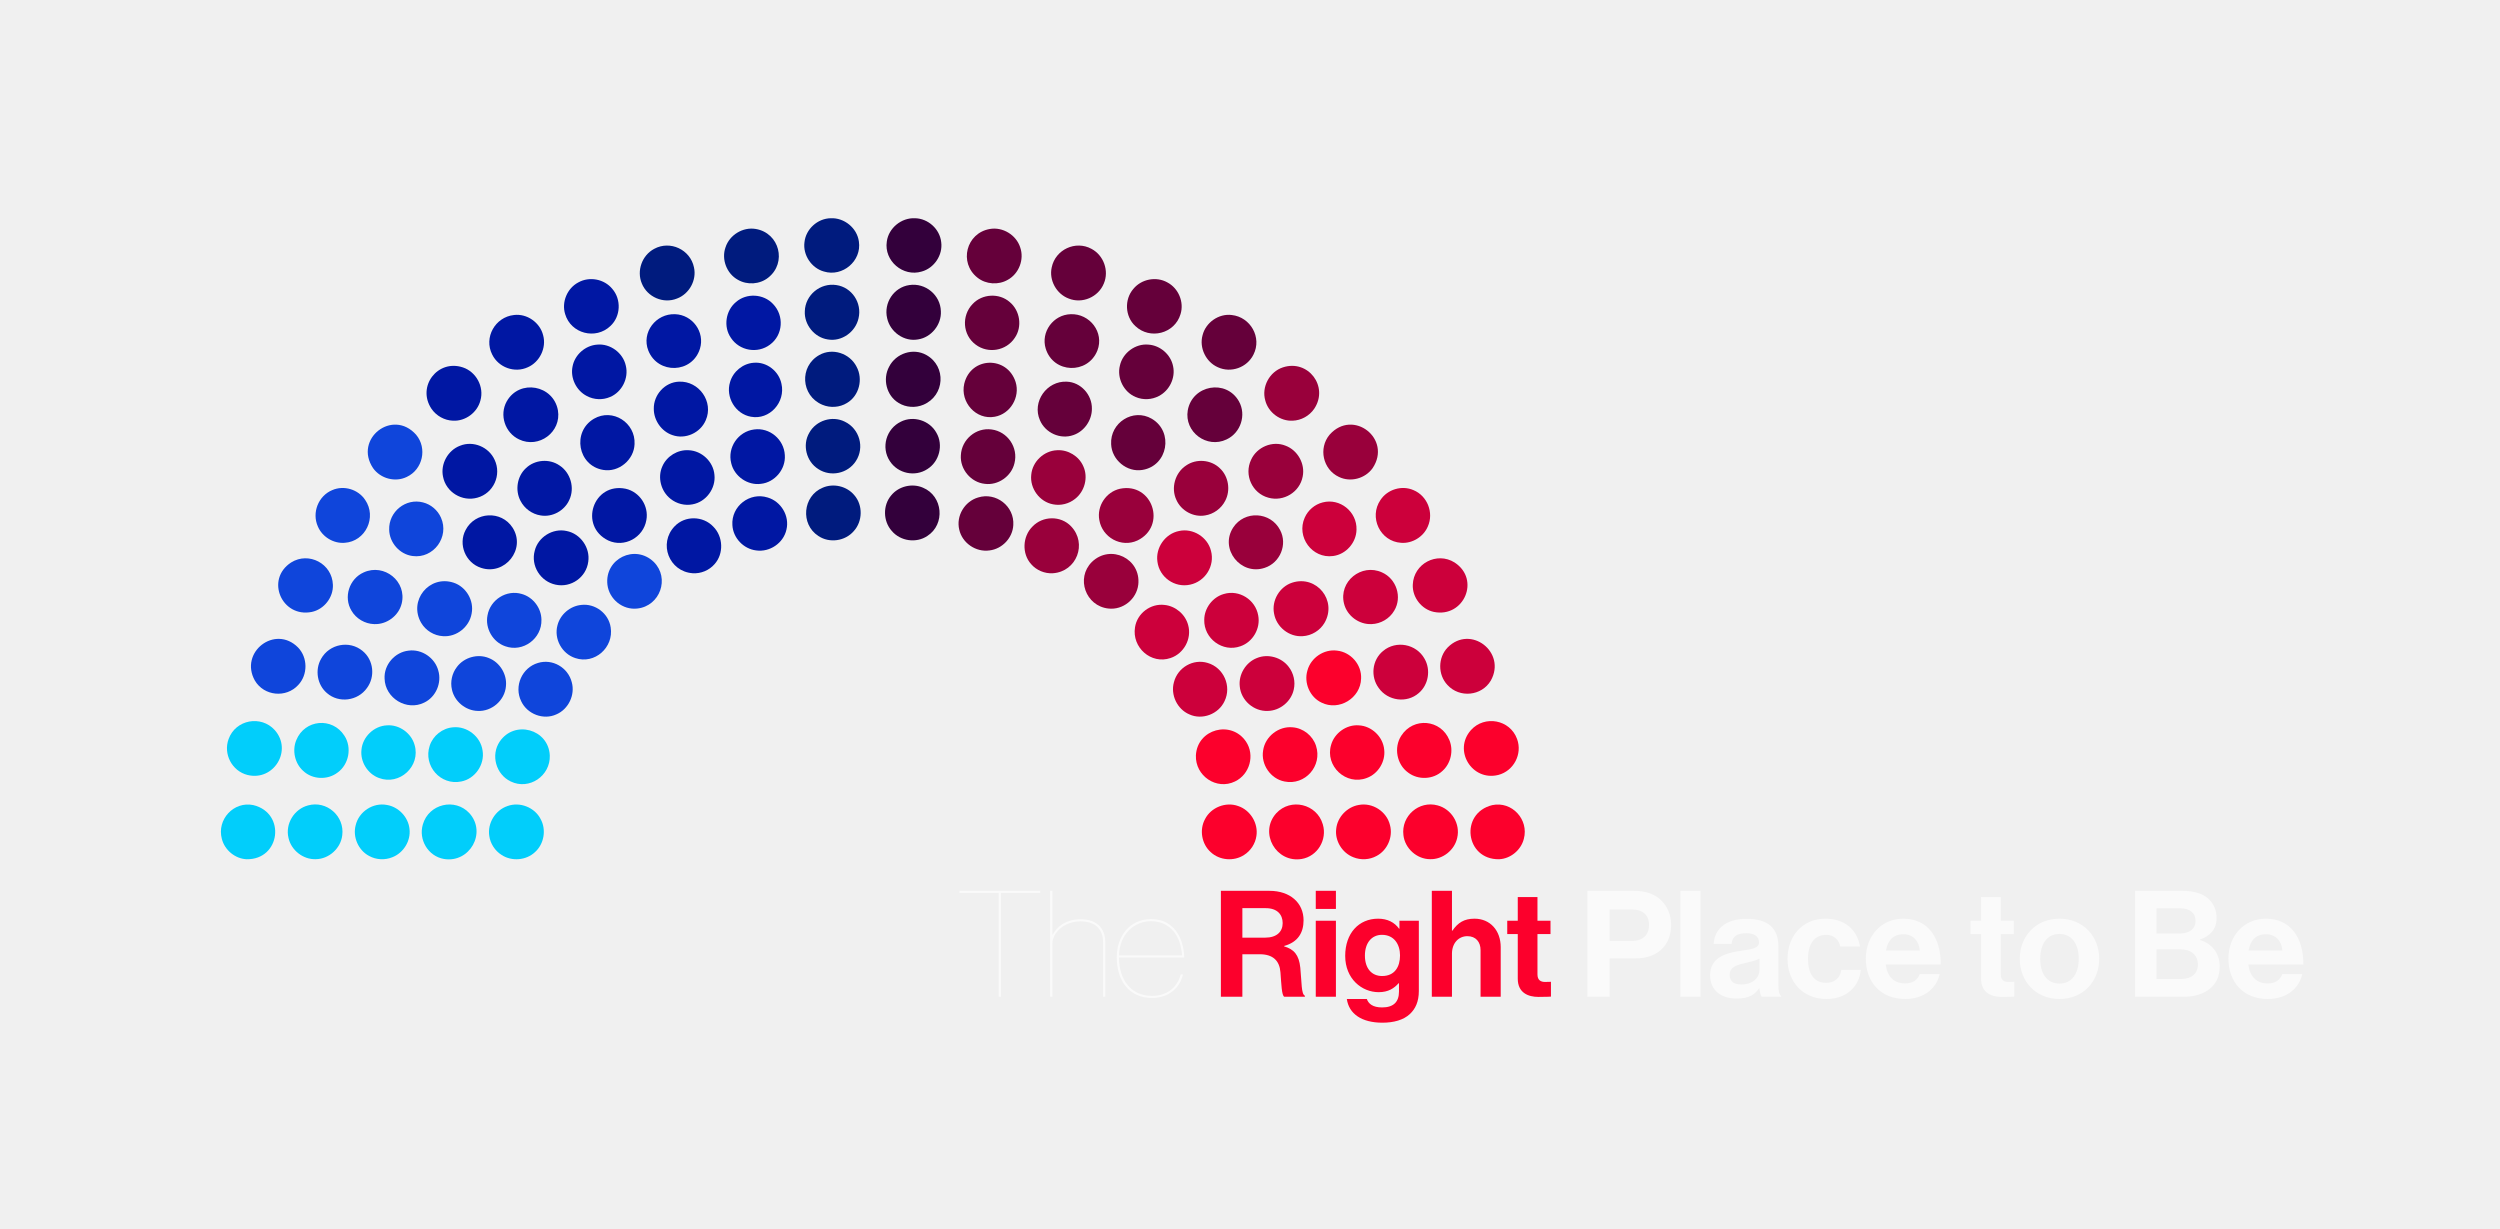
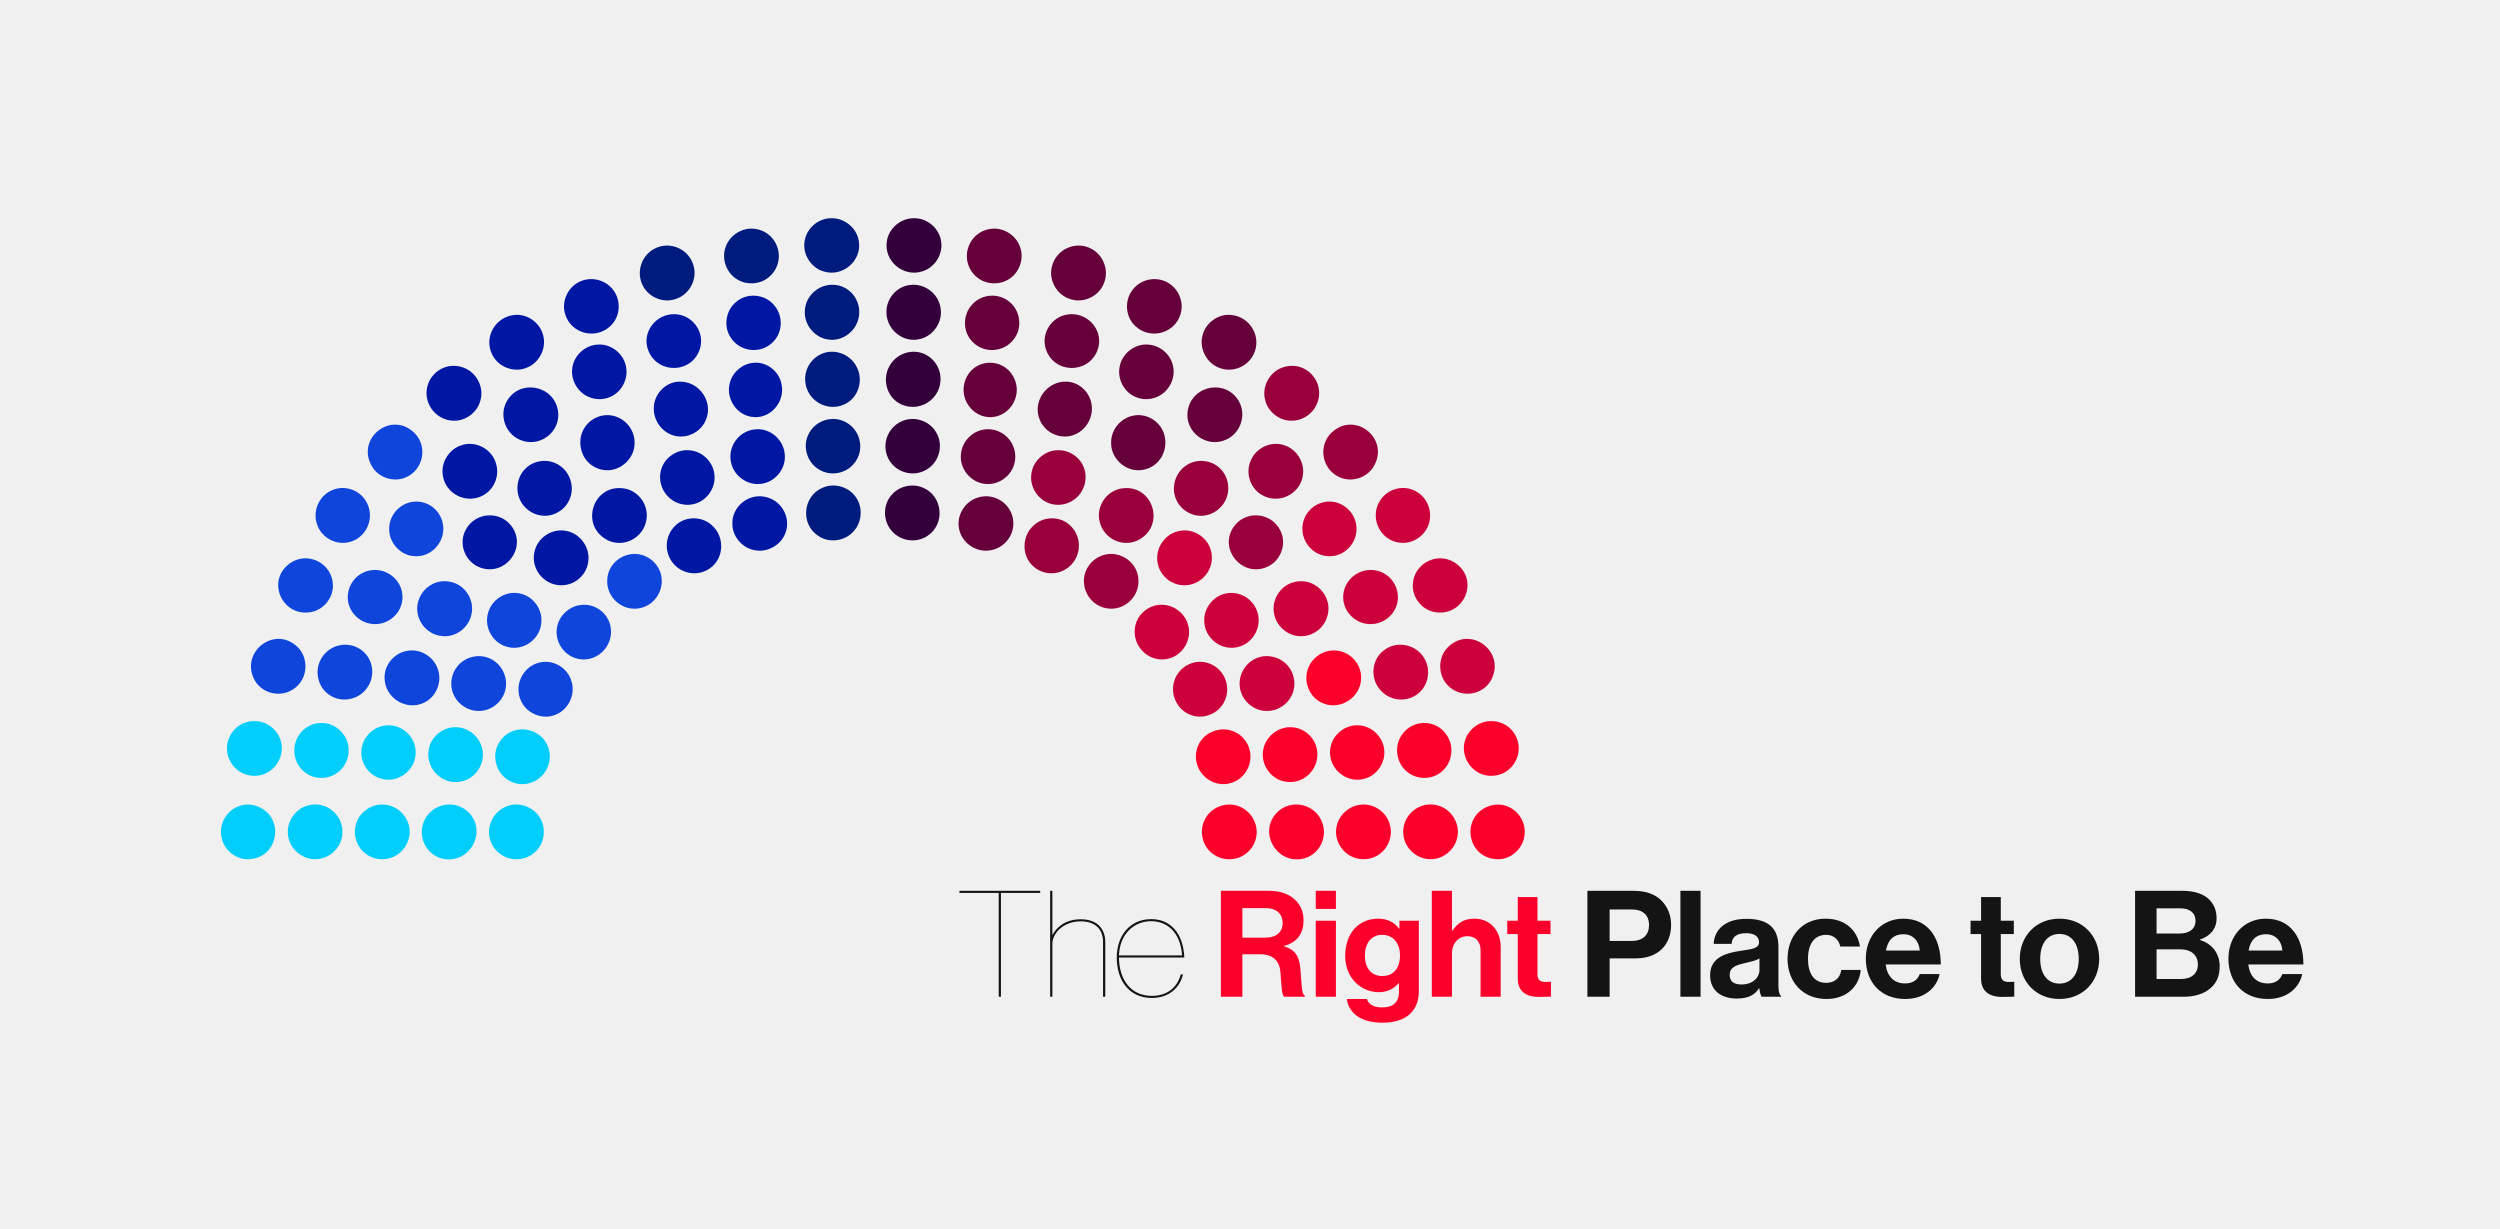
<svg xmlns="http://www.w3.org/2000/svg" width="928" height="456" viewBox="0 0 928 456" fill="none">
  <g id="logo">
    <g id="Layer_1" clip-path="url(#clip0_2701_1037)">
      <g id="Group 29613579">
        <path id="Vector" d="M479.668 216.278C488.721 213.361 496.46 222.938 491.66 231.204C489.989 234.057 486.867 235.967 483.573 236.145C478.52 236.532 473.776 232.731 472.929 227.738C471.97 222.897 474.989 217.786 479.667 216.278L479.668 216.278Z" fill="#CC003B" />
        <path id="Vector_2" d="M476.198 136.372C485.575 133.272 493.345 143.489 487.841 151.731C486.054 154.361 482.998 156.064 479.822 156.162C475.238 156.398 470.822 153.133 469.674 148.679C468.209 143.617 471.222 138.017 476.198 136.372Z" fill="#99003B" />
        <path id="Vector_3" d="M447.313 304.042C449.531 299.681 455.054 297.518 459.636 299.211C464.127 300.712 467.114 305.597 466.382 310.289C465.984 313.178 464.247 315.828 461.784 317.371C458.025 319.824 452.717 319.399 449.434 316.323C446.043 313.318 445.137 308.018 447.314 304.042L447.313 304.042Z" fill="#FC002C" />
        <path id="Vector_4" d="M329.31 118.137C327.95 112.453 331.776 106.63 337.576 105.81C343.513 104.916 349.096 109.49 349.253 115.549C349.511 120.52 345.692 125.244 340.783 125.99C335.608 126.945 330.424 123.241 329.31 118.137Z" fill="#33003B" />
        <path id="Vector_5" d="M412.452 164.867C412.03 156.902 420.606 151.395 427.551 155.448C435.738 160.281 433.522 172.879 424.094 174.43C418.331 175.422 412.662 170.708 412.452 164.867Z" fill="#65003A" />
        <path id="Vector_6" d="M333.568 149.568C329.052 146.882 327.548 140.706 330.045 136.116C332.558 131.15 338.965 129.03 343.846 131.769C351.402 135.99 350.707 146.883 342.768 150.238C339.823 151.498 336.294 151.267 333.568 149.568Z" fill="#33003B" />
        <path id="Vector_7" d="M546.015 271.008C551.118 265.367 560.533 267.115 563.137 274.316C565.203 279.888 561.881 286.21 556.138 287.667C546.415 290.074 539.309 278.567 546.015 271.008Z" fill="#FC002C" />
        <path id="Vector_8" d="M390.398 99.247C391.75 92.641 399.257 89.139 405.162 92.374C409.679 94.763 411.752 100.508 409.75 105.228C407.721 110.273 401.741 112.862 396.699 110.817C392.161 109.135 389.315 103.992 390.398 99.248L390.398 99.247Z" fill="#65003A" />
        <path id="Vector_9" d="M460.194 254.726C459.723 250.326 462.449 245.846 466.573 244.26C470.67 242.57 475.71 243.999 478.369 247.541C480.207 249.898 480.924 253.085 480.234 256C479.276 260.41 475.134 263.802 470.637 263.896C465.416 264.152 460.615 259.956 460.194 254.726Z" fill="#CC003B" />
        <path id="Vector_10" d="M415.72 181.43C427.811 178.917 433.259 195.245 422.23 200.624C416.212 203.418 409.158 199.525 408.062 193.019C407.106 187.821 410.585 182.585 415.72 181.43Z" fill="#99003B" />
        <path id="Vector_11" d="M512.448 185.567C515.047 181.64 520.37 180.042 524.679 181.933C529.841 184.077 532.288 190.305 530.017 195.414C528.395 199.265 524.238 201.821 520.081 201.492C512.286 200.996 508.043 191.987 512.448 185.567Z" fill="#CC003B" />
        <path id="Vector_12" d="M504.365 298.801C509.48 297.796 514.777 301.237 515.974 306.32C517.136 310.686 514.997 315.603 511.015 317.714C508.386 319.175 505.112 319.343 502.336 318.196C498.225 316.591 495.459 312.13 495.995 307.726C496.424 303.321 500.025 299.533 504.365 298.801Z" fill="#FC002C" />
        <path id="Vector_13" d="M367.476 84.99C372.242 84.171 377.244 87.226 378.704 91.849C380.269 96.304 378.228 101.589 374.103 103.856C370.634 105.88 366.007 105.578 362.854 103.077C355.798 97.54 358.667 86.452 367.476 84.99Z" fill="#65003A" />
        <path id="Vector_14" d="M464.394 170.688C466.536 165.912 472.374 163.465 477.232 165.457C481.711 167.137 484.537 172.197 483.555 176.901C482.473 182.699 476.449 186.34 470.818 184.741C464.808 183.112 461.731 176.321 464.394 170.688Z" fill="#99003B" />
        <path id="Vector_15" d="M429.633 208.472C428.882 203.293 432.549 198.091 437.68 197.105C442.798 195.96 448.264 199.348 449.516 204.458C451.03 210.049 447.381 215.852 441.753 217.027C436.043 218.287 430.363 214.297 429.632 208.472L429.633 208.472Z" fill="#CC003B" />
        <path id="Vector_16" d="M447.017 230.043C447.051 225.714 450.119 221.67 454.274 220.494C459.957 218.762 466.027 222.593 467.045 228.445C467.982 233.241 465.084 238.308 460.468 239.886C453.872 242.277 446.815 237.048 447.017 230.044L447.017 230.043Z" fill="#CC003B" />
        <path id="Vector_17" d="M473.735 301.887C479.099 296.062 488.838 298.399 491.03 306.008C492.731 311.681 489.083 317.831 483.225 318.845C473.722 320.462 467.22 309.166 473.734 301.887L473.735 301.887Z" fill="#FC002C" />
        <path id="Vector_18" d="M457.218 116.933C464.202 117.689 468.509 125.284 465.288 131.625C462.914 136.433 456.947 138.577 452.081 136.325C447.666 134.408 445.095 129.14 446.38 124.478C447.528 119.736 452.378 116.318 457.218 116.933Z" fill="#65003A" />
        <path id="Vector_19" d="M524.428 217.046C524.699 209.239 533.363 204.643 539.964 208.808C549.615 215.12 543.384 229.38 532.292 227.152C527.704 226.208 524.214 221.738 524.428 217.045L524.428 217.046Z" fill="#CC003B" />
        <path id="Vector_20" d="M440.263 172.806C444.038 170.162 449.5 170.597 452.802 173.81C456.047 176.806 456.865 181.985 454.802 185.887C453.351 188.764 450.475 190.859 447.296 191.335C442.981 192.068 438.454 189.586 436.681 185.582C434.567 181.159 436.179 175.486 440.263 172.806Z" fill="#99003B" />
        <path id="Vector_21" d="M520.152 273.104C524.636 266.092 534.886 267.012 538.02 274.745C539.614 278.612 538.565 283.378 535.445 286.168C532.025 289.397 526.414 289.627 522.692 286.775C518.46 283.739 517.3 277.465 520.152 273.103L520.152 273.104Z" fill="#FC002C" />
        <path id="Vector_22" d="M405.299 208.606C412.245 201.856 423.626 207.364 422.525 217.038C421.869 222.433 416.847 226.505 411.44 225.888C403.011 224.982 399.263 214.642 405.299 208.606Z" fill="#99003B" />
        <path id="Vector_23" d="M479.813 269.976C483.745 270.265 487.309 273.089 488.506 276.856C490.938 284.283 484.459 291.675 476.797 290.088C471.635 289.1 467.982 283.767 468.87 278.581C469.592 273.403 474.635 269.459 479.813 269.976Z" fill="#FC002C" />
        <path id="Vector_24" d="M520.955 310.035C520.037 302.917 526.753 297.049 533.657 298.97C538.797 300.334 542.153 305.775 540.92 310.99C539.941 315.587 535.498 319.091 530.806 318.928C525.918 318.902 521.492 314.907 520.955 310.035Z" fill="#FC002C" />
        <path id="Vector_25" d="M421.317 232.862C422.091 227.684 427.096 223.914 432.271 224.553C436.37 224.958 440.041 228.078 441.058 232.089C442.446 237.133 439.432 242.639 434.492 244.265C427.267 246.731 420.101 240.318 421.316 232.863L421.317 232.862Z" fill="#CC003B" />
        <path id="Vector_26" d="M511.805 255.419C508.651 251.204 509.292 244.981 513.398 241.643C518.241 237.578 525.753 239.032 528.808 244.557C531.167 248.656 530.265 254.189 526.658 257.254C522.234 261.14 515.204 260.199 511.805 255.419Z" fill="#CC003B" />
        <path id="Vector_27" d="M330.859 183.837C333.626 180.465 338.62 179.286 342.606 181.031C350.029 184.097 350.98 194.619 344.211 198.959C340.115 201.724 334.245 200.878 331.049 197.11C327.765 193.484 327.647 187.539 330.86 183.837L330.859 183.837Z" fill="#33003B" />
        <path id="Vector_28" d="M440.897 152.314C442.589 142.895 455.153 140.604 459.896 148.983C462.728 154.047 460.548 160.66 455.313 163.111C447.995 166.625 439.533 160.38 440.897 152.314Z" fill="#65003A" />
        <path id="Vector_29" d="M421.411 121.01C417.579 117.455 417.3 111.157 420.72 107.218C423.723 103.561 429.206 102.519 433.33 104.834C437.457 107.012 439.601 112.116 438.221 116.583C436.078 123.872 426.861 126.223 421.412 121.011L421.411 121.01Z" fill="#65003A" />
        <path id="Vector_30" d="M382.757 209.408C379.261 205.528 379.548 199.146 383.237 195.478C387.047 191.445 393.741 191.329 397.582 195.368C403.687 201.751 399.648 212.18 390.862 212.787C387.829 212.989 384.75 211.715 382.757 209.408Z" fill="#99003B" />
        <path id="Vector_31" d="M363.035 184.674C369.708 182.556 376.605 187.904 376.136 194.925C375.897 199.675 372.016 203.756 367.318 204.318C362.265 205.044 357.184 201.606 356.071 196.602C354.843 191.515 358.058 186.148 363.035 184.674Z" fill="#65003A" />
        <path id="Vector_32" d="M485.306 248.917C486.56 244.173 491.447 240.861 496.308 241.514C501.417 242.053 505.52 246.731 505.24 251.904C505.045 259.176 497.02 264.042 490.53 260.8C486.21 258.754 483.948 253.495 485.306 248.917Z" fill="#FC002C" />
        <path id="Vector_33" d="M356.673 168.968C356.957 163.136 362.278 158.611 368.068 159.417C374.005 160.175 378.06 166.111 376.572 171.938C375.456 176.783 370.48 180.272 365.562 179.598C360.393 179.068 356.298 174.166 356.673 168.968Z" fill="#65003A" />
        <path id="Vector_34" d="M339.636 81.01C344.517 81.088 348.873 85.032 349.381 89.903C350.02 94.672 346.774 99.515 342.153 100.789C335.234 102.91 328.081 96.842 329.183 89.646C329.853 84.631 334.617 80.769 339.636 81.01L339.636 81.01Z" fill="#33003B" />
        <path id="Vector_35" d="M443.916 280.418C444.391 270.598 457.035 267.191 462.506 275.266C465.905 280.319 463.902 287.46 458.43 290.077C451.561 293.42 443.633 287.99 443.916 280.418Z" fill="#FC002C" />
        <path id="Vector_36" d="M537.374 240.334C545.911 231.744 559.268 242.114 553.403 252.61C550.008 258.4 541.778 259.201 537.281 254.251C533.684 250.433 533.724 244.101 537.374 240.335L537.374 240.334Z" fill="#CC003B" />
        <path id="Vector_37" d="M334.411 156.525C339.061 154.183 345.064 156.062 347.582 160.625C350.263 165.164 348.692 171.339 344.245 174.12C339.652 177.141 333.3 175.788 330.313 171.173C326.953 166.097 328.953 159.141 334.412 156.526L334.411 156.525Z" fill="#33003B" />
        <path id="Vector_38" d="M490.968 186.499C497.401 184.809 503.74 189.948 503.536 196.594C503.471 201.425 499.642 205.776 494.867 206.391C487.066 207.467 481.099 199.299 484.318 192.134C485.529 189.371 488.05 187.227 490.968 186.499Z" fill="#CC003B" />
        <path id="Vector_39" d="M395.974 141.675C401.182 141.849 405.411 146.536 405.311 151.736C405.335 156.005 402.465 160.149 398.41 161.505C393.597 163.218 388.024 160.695 386.027 156.002C382.988 149.13 388.57 141.315 395.974 141.675Z" fill="#65003A" />
        <path id="Vector_40" d="M493.551 161.362C502.261 151.542 516.795 162.937 509.509 173.784C506.752 177.662 501.296 179.125 497.015 177.035C491.07 174.272 489.318 166.391 493.55 161.362L493.551 161.362Z" fill="#99003B" />
        <path id="Vector_41" d="M388.174 129.424C386.269 123.216 390.982 116.832 397.408 116.63C404.507 116.339 409.991 123.378 407.34 130.146C403.756 139.05 391.028 138.658 388.175 129.423L388.174 129.424Z" fill="#65003A" />
        <path id="Vector_42" d="M513.009 212.483C518.365 214.86 520.583 221.679 517.515 226.712C515.8 229.65 512.524 231.572 509.13 231.667C504.475 231.884 500.02 228.607 498.904 224.072C496.843 215.834 505.38 208.993 513.009 212.483Z" fill="#CC003B" />
        <path id="Vector_43" d="M426.308 127.923C430.676 128.207 434.612 131.625 435.449 135.948C436.399 140.287 434.094 144.998 430.158 147.007C427.529 148.408 424.283 148.558 421.55 147.365C417.132 145.546 414.542 140.374 415.701 135.729C416.73 130.98 421.476 127.466 426.308 127.922L426.308 127.923Z" fill="#65003A" />
        <path id="Vector_44" d="M392.359 167.125C396.44 166.858 400.514 169.327 402.133 173.099C404.014 177.207 402.641 182.398 399.094 185.164C396.829 186.998 393.758 187.786 390.9 187.208C385.904 186.301 382.231 181.299 382.799 176.248C383.206 171.369 387.491 167.317 392.358 167.125L392.359 167.125Z" fill="#99003B" />
        <path id="Vector_45" d="M553.949 298.855C561.234 297.317 567.576 304.209 565.651 311.377C564.611 315.538 560.744 318.761 556.461 318.95C543.894 319.159 541.766 301.819 553.948 298.855L553.949 298.855Z" fill="#FC002C" />
        <path id="Vector_46" d="M435.77 253.21C437.169 247.778 442.897 244.442 448.275 246.077C454.224 247.815 457.266 254.676 454.548 260.27C452.324 265.079 446.284 267.398 441.463 265.169C436.971 263.251 434.435 257.925 435.77 253.21Z" fill="#CC003B" />
        <path id="Vector_47" d="M504.366 269.247C509.167 269.457 513.401 273.502 513.82 278.306C514.337 282.75 511.527 287.277 507.33 288.79C499.674 291.707 491.771 284.396 494.101 276.519C495.334 272.108 499.801 268.909 504.366 269.246L504.366 269.247Z" fill="#FC002C" />
        <path id="Vector_48" d="M361.052 112.833C364.59 109.038 370.915 108.689 374.811 112.126C378.652 115.303 379.544 121.291 376.687 125.406C373.52 130.232 366.777 131.4 362.177 127.926C357.295 124.328 356.861 117.151 361.052 112.833Z" fill="#65003A" />
        <path id="Vector_49" d="M457.727 195.869C461.918 189.383 471.642 189.892 475.175 196.755C478.014 202.103 475.171 208.932 469.449 210.782C460.593 213.76 452.62 203.811 457.727 195.87L457.727 195.869Z" fill="#99003B" />
        <path id="Vector_50" d="M357.924 142.46C360.321 132.341 373.868 131.984 377 141.813C378.738 147.402 375.038 153.672 369.259 154.692C362.285 155.989 356.362 149.27 357.924 142.459L357.924 142.46Z" fill="#65003A" />
        <path id="Vector_51" d="M168.333 216.278C159.281 213.361 151.541 222.938 156.342 231.204C158.013 234.057 161.134 235.967 164.428 236.145C169.481 236.532 174.225 232.731 175.072 227.738C176.032 222.897 173.012 217.786 168.334 216.278L168.333 216.278Z" fill="#0F45DB" />
        <path id="Vector_52" d="M171.802 136.372C162.425 133.272 154.656 143.489 160.16 151.731C161.946 154.361 165.003 156.064 168.178 156.162C172.763 156.398 177.179 153.133 178.326 148.679C179.791 143.617 176.778 138.017 171.802 136.372Z" fill="#0017A3" />
        <path id="Vector_53" d="M200.687 304.042C198.47 299.681 192.946 297.518 188.365 299.211C183.874 300.712 180.886 305.597 181.619 310.289C182.017 313.178 183.753 315.828 186.217 317.371C189.976 319.824 195.284 319.399 198.567 316.323C201.957 313.318 202.863 308.018 200.687 304.042L200.687 304.042Z" fill="#01CEFB" />
        <path id="Vector_54" d="M318.69 118.137C320.049 112.453 316.224 106.63 310.424 105.81C304.487 104.916 298.904 109.49 298.746 115.549C298.489 120.52 302.308 125.244 307.216 125.99C312.392 126.945 317.575 123.241 318.69 118.137Z" fill="#001B7E" />
        <path id="Vector_55" d="M235.547 164.867C235.97 156.902 227.393 151.395 220.449 155.448C212.262 160.281 214.477 172.879 223.906 174.43C229.668 175.422 235.337 170.708 235.547 164.867Z" fill="#0017A3" />
        <path id="Vector_56" d="M314.431 149.568C318.947 146.882 320.45 140.706 317.954 136.116C315.44 131.15 309.033 129.03 304.153 131.769C296.596 135.99 297.292 146.883 305.23 150.238C308.175 151.498 311.705 151.267 314.431 149.568Z" fill="#001B7E" />
        <path id="Vector_57" d="M101.986 271.008C96.882 265.367 87.467 267.115 84.863 274.316C82.797 279.888 86.119 286.21 91.862 287.667C101.585 290.074 108.691 278.567 101.986 271.008Z" fill="#01CEFB" />
        <path id="Vector_58" d="M257.602 99.247C256.25 92.641 248.743 89.139 242.838 92.374C238.32 94.763 236.248 100.508 238.25 105.228C240.278 110.273 246.258 112.862 251.3 110.817C255.839 109.135 258.685 103.992 257.602 99.248L257.602 99.247Z" fill="#001B7E" />
        <path id="Vector_59" d="M187.805 254.726C188.276 250.326 185.549 245.846 181.426 244.26C177.328 242.57 172.288 243.999 169.63 247.541C167.791 249.898 167.075 253.085 167.764 256C168.723 260.41 172.864 263.802 177.361 263.896C182.583 264.152 187.383 259.956 187.805 254.726Z" fill="#0F45DB" />
        <path id="Vector_60" d="M232.28 181.43C220.189 178.917 214.741 195.245 225.77 200.624C231.788 203.418 238.842 199.525 239.937 193.019C240.893 187.821 237.415 182.585 232.28 181.43Z" fill="#0017A3" />
        <path id="Vector_61" d="M135.552 185.567C132.953 181.64 127.63 180.042 123.321 181.933C118.159 184.077 115.712 190.305 117.983 195.414C119.605 199.265 123.762 201.821 127.919 201.492C135.714 200.996 139.957 191.987 135.552 185.567Z" fill="#0F45DB" />
        <path id="Vector_62" d="M143.636 298.801C138.521 297.796 133.224 301.237 132.028 306.32C130.865 310.686 133.004 315.603 136.987 317.714C139.615 319.175 142.889 319.343 145.666 318.196C149.776 316.591 152.542 312.13 152.006 307.726C151.577 303.321 147.976 299.533 143.636 298.801Z" fill="#01CEFB" />
        <path id="Vector_63" d="M280.526 84.99C275.76 84.171 270.758 87.226 269.297 91.849C267.732 96.304 269.773 101.589 273.899 103.856C277.367 105.88 281.994 105.578 285.147 103.077C292.204 97.54 289.335 86.452 280.526 84.99Z" fill="#001B7E" />
        <path id="Vector_64" d="M183.605 170.688C181.463 165.912 175.626 163.465 170.767 165.457C166.288 167.137 163.462 172.197 164.444 176.901C165.527 182.699 171.55 186.34 177.181 184.741C183.191 183.112 186.268 176.321 183.605 170.688Z" fill="#0017A3" />
        <path id="Vector_65" d="M218.367 208.472C219.118 203.293 215.451 198.091 210.32 197.105C205.202 195.96 199.736 199.348 198.484 204.458C196.97 210.049 200.619 215.852 206.247 217.027C211.956 218.287 217.637 214.297 218.368 208.472L218.367 208.472Z" fill="#0017A3" />
        <path id="Vector_66" d="M200.984 230.043C200.95 225.714 197.881 221.67 193.727 220.494C188.044 218.762 181.974 222.593 180.956 228.445C180.019 233.241 182.917 238.308 187.533 239.886C194.129 242.277 201.186 237.048 200.984 230.044L200.984 230.043Z" fill="#0F45DB" />
        <path id="Vector_67" d="M174.265 301.887C168.901 296.062 159.162 298.399 156.97 306.008C155.27 311.681 158.917 317.831 164.775 318.845C174.279 320.462 180.78 309.166 174.266 301.887L174.265 301.887Z" fill="#01CEFB" />
        <path id="Vector_68" d="M190.782 116.933C183.798 117.689 179.491 125.284 182.712 131.625C185.086 136.433 191.053 138.577 195.919 136.325C200.334 134.408 202.905 129.14 201.62 124.478C200.472 119.736 195.622 116.318 190.782 116.933Z" fill="#0017A3" />
        <path id="Vector_69" d="M123.571 217.046C123.3 209.239 114.636 204.643 108.035 208.808C98.384 215.12 104.614 229.38 115.707 227.152C120.295 226.208 123.785 221.738 123.571 217.045L123.571 217.046Z" fill="#0F45DB" />
        <path id="Vector_70" d="M207.735 172.805C203.96 170.161 198.499 170.596 195.196 173.809C191.951 176.805 191.134 181.984 193.197 185.886C194.648 188.763 197.524 190.858 200.703 191.334C205.017 192.067 209.544 189.585 211.318 185.581C213.432 181.158 211.819 175.485 207.735 172.805Z" fill="#0017A3" />
        <path id="Vector_71" d="M127.848 273.104C123.365 266.092 113.114 267.012 109.98 274.745C108.386 278.612 109.435 283.378 112.555 286.168C115.975 289.397 121.587 289.627 125.309 286.775C129.541 283.739 130.7 277.465 127.848 273.103L127.848 273.104Z" fill="#01CEFB" />
        <path id="Vector_72" d="M242.7 208.607C235.754 201.857 224.373 207.365 225.474 217.039C226.13 222.434 231.152 226.506 236.559 225.889C244.988 224.983 248.736 214.643 242.7 208.607Z" fill="#0F45DB" />
        <path id="Vector_73" d="M168.186 269.976C164.253 270.265 160.69 273.089 159.492 276.856C157.061 284.283 163.54 291.675 171.202 290.088C176.363 289.1 180.017 283.767 179.128 278.581C178.406 273.403 173.363 269.459 168.186 269.976Z" fill="#01CEFB" />
        <path id="Vector_74" d="M127.044 310.036C127.963 302.917 121.246 297.049 114.342 298.97C109.202 300.334 105.847 305.775 107.079 310.99C108.06 315.588 112.501 319.091 117.193 318.929C122.082 318.903 126.508 314.908 127.044 310.037L127.044 310.036Z" fill="#01CEFB" />
        <path id="Vector_75" d="M226.682 232.862C225.908 227.684 220.903 223.914 215.728 224.553C211.63 224.958 207.958 228.078 206.941 232.089C205.553 237.133 208.567 242.639 213.507 244.265C220.732 246.731 227.898 240.318 226.683 232.863L226.682 232.862Z" fill="#0F45DB" />
        <path id="Vector_76" d="M136.193 255.419C139.347 251.204 138.706 244.981 134.6 241.643C129.757 237.578 122.245 239.032 119.19 244.557C116.831 248.656 117.734 254.189 121.34 257.254C125.764 261.14 132.794 260.199 136.193 255.419Z" fill="#0F45DB" />
        <path id="Vector_77" d="M317.142 183.837C314.375 180.465 309.381 179.286 305.395 181.031C297.973 184.097 297.021 194.619 303.79 198.959C307.886 201.724 313.757 200.878 316.953 197.11C320.236 193.484 320.354 187.539 317.141 183.837L317.142 183.837Z" fill="#001B7E" />
        <path id="Vector_78" d="M207.102 152.314C205.41 142.895 192.846 140.604 188.103 148.983C185.271 154.047 187.451 160.66 192.685 163.111C200.004 166.625 208.466 160.38 207.102 152.314Z" fill="#0017A3" />
        <path id="Vector_79" d="M226.587 121.01C230.419 117.455 230.698 111.157 227.278 107.218C224.275 103.561 218.792 102.519 214.668 104.834C210.541 107.012 208.397 112.116 209.777 116.583C211.92 123.872 221.137 126.223 226.586 121.011L226.587 121.01Z" fill="#0017A3" />
        <path id="Vector_80" d="M265.243 209.408C268.739 205.528 268.452 199.146 264.763 195.478C260.953 191.445 254.26 191.329 250.418 195.368C244.314 201.751 248.352 212.18 257.138 212.787C260.171 212.989 263.25 211.715 265.243 209.408Z" fill="#0017A3" />
        <path id="Vector_81" d="M284.964 184.674C278.291 182.556 271.394 187.904 271.863 194.924C272.102 199.675 275.983 203.756 280.681 204.318C285.734 205.044 290.815 201.606 291.927 196.602C293.156 191.515 289.941 186.148 284.964 184.674Z" fill="#0017A3" />
        <path id="Vector_82" d="M162.693 248.917C161.438 244.173 156.552 240.861 151.691 241.514C146.582 242.053 142.479 246.731 142.758 251.904C142.953 259.176 150.978 264.042 157.468 260.8C161.789 258.754 164.051 253.495 162.693 248.917Z" fill="#0F45DB" />
        <path id="Vector_83" d="M291.328 168.968C291.044 163.136 285.723 158.611 279.932 159.417C273.996 160.175 269.941 166.111 271.429 171.938C272.545 176.783 277.521 180.272 282.438 179.598C287.608 179.068 291.703 174.166 291.328 168.968Z" fill="#0017A3" />
        <path id="Vector_84" d="M308.363 81.01C303.482 81.088 299.126 85.032 298.619 89.903C297.98 94.672 301.225 99.515 305.846 100.789C312.765 102.91 319.919 96.842 318.817 89.646C318.146 84.631 313.383 80.769 308.363 81.01L308.363 81.01Z" fill="#001B7E" />
        <path id="Vector_85" d="M204.084 280.418C203.609 270.598 190.966 267.191 185.495 275.266C182.096 280.319 184.099 287.46 189.57 290.077C196.439 293.42 204.368 287.99 204.084 280.418Z" fill="#01CEFB" />
        <path id="Vector_86" d="M110.626 240.334C102.089 231.744 88.732 242.114 94.597 252.61C97.992 258.4 106.222 259.201 110.719 254.251C114.316 250.433 114.276 244.101 110.626 240.335L110.626 240.334Z" fill="#0F45DB" />
        <path id="Vector_87" d="M313.588 156.525C308.938 154.183 302.935 156.062 300.418 160.625C297.736 165.164 299.307 171.339 303.754 174.12C308.347 177.141 314.7 175.788 317.686 171.173C321.046 166.097 319.046 159.141 313.587 156.526L313.588 156.525Z" fill="#001B7E" />
        <path id="Vector_88" d="M157.032 186.499C150.599 184.809 144.26 189.948 144.464 196.594C144.529 201.425 148.358 205.776 153.133 206.391C160.934 207.467 166.901 199.299 163.682 192.134C162.471 189.371 159.95 187.227 157.032 186.499Z" fill="#0F45DB" />
        <path id="Vector_89" d="M252.027 141.675C246.818 141.849 242.59 146.536 242.689 151.736C242.665 156.005 245.535 160.149 249.591 161.505C254.403 163.218 259.976 160.695 261.973 156.002C265.012 149.13 259.43 141.315 252.027 141.675Z" fill="#0017A3" />
        <path id="Vector_90" d="M154.45 161.362C145.74 151.542 131.206 162.937 138.492 173.784C141.248 177.662 146.704 179.125 150.985 177.035C156.93 174.272 158.682 166.391 154.451 161.362L154.45 161.362Z" fill="#0F45DB" />
        <path id="Vector_91" d="M259.825 129.424C261.729 123.216 257.016 116.832 250.591 116.63C243.491 116.339 238.007 123.378 240.658 130.146C244.243 139.05 256.97 138.658 259.824 129.423L259.825 129.424Z" fill="#0017A3" />
        <path id="Vector_92" d="M134.991 212.483C129.635 214.86 127.417 221.679 130.486 226.712C132.201 229.65 135.476 231.572 138.87 231.667C143.525 231.884 147.98 228.607 149.096 224.072C151.157 215.834 142.62 208.993 134.991 212.483Z" fill="#0F45DB" />
        <path id="Vector_93" d="M221.691 127.923C217.323 128.207 213.388 131.625 212.55 135.948C211.6 140.287 213.905 144.998 217.841 147.007C220.47 148.408 223.717 148.558 226.449 147.365C230.867 145.546 233.457 140.374 232.298 135.729C231.269 130.98 226.523 127.466 221.691 127.922L221.691 127.923Z" fill="#0017A3" />
        <path id="Vector_94" d="M255.639 167.125C251.558 166.858 247.484 169.327 245.866 173.099C243.985 177.207 245.357 182.398 248.904 185.164C251.17 186.998 254.24 187.786 257.099 187.208C262.094 186.301 265.767 181.299 265.2 176.248C264.793 171.369 260.508 167.317 255.64 167.125L255.639 167.125Z" fill="#0017A3" />
        <path id="Vector_95" d="M94.051 298.855C86.764 297.317 80.423 304.21 82.347 311.377C83.387 315.538 87.255 318.76 91.538 318.95C104.105 319.159 106.233 301.819 94.051 298.855Z" fill="#01CEFB" />
        <path id="Vector_96" d="M212.23 253.21C210.831 247.778 205.104 244.442 199.725 246.077C193.776 247.815 190.735 254.676 193.453 260.27C195.677 265.079 201.716 267.398 206.538 265.169C211.029 263.251 213.565 257.925 212.23 253.21Z" fill="#0F45DB" />
        <path id="Vector_97" d="M143.633 269.247C138.832 269.457 134.598 273.502 134.179 278.306C133.662 282.75 136.472 287.277 140.669 288.79C148.325 291.707 156.228 284.396 153.897 276.519C152.665 272.108 148.197 268.909 143.633 269.246L143.633 269.247Z" fill="#01CEFB" />
        <path id="Vector_98" d="M286.947 112.833C283.41 109.038 277.085 108.689 273.188 112.126C269.347 115.303 268.455 121.291 271.312 125.406C274.48 130.232 281.222 131.4 285.822 127.926C290.705 124.328 291.139 117.151 286.947 112.833Z" fill="#0017A3" />
        <path id="Vector_99" d="M190.273 195.869C186.083 189.383 176.359 189.892 172.826 196.755C169.987 202.103 172.829 208.932 178.552 210.782C187.407 213.76 195.38 203.811 190.273 195.87L190.273 195.869Z" fill="#0017A3" />
        <path id="Vector_100" d="M290.077 142.46C289.129 137.758 284.599 134.244 279.822 134.654C275.781 134.909 272.115 137.908 271.002 141.813C269.264 147.402 272.964 153.672 278.743 154.692C285.717 155.989 291.64 149.27 290.078 142.459L290.077 142.46Z" fill="#0017A3" />
      </g>
    </g>
    <g id="The Right Place to Be">
-       <path d="M371.548 370H370.723V331.445H356.148V330.675H386.123V331.445H371.548V370ZM390.639 330.675V346.955H390.749C392.179 344.26 395.369 341.235 401.199 341.235C407.524 341.235 410.274 345.03 410.274 349.65V370H409.449V349.705C409.449 344.7 406.314 342.005 401.144 342.005C394.764 342.005 390.639 346.405 390.639 350.365V370H389.814V330.675H390.639ZM439.617 355.425H415.362C415.417 363.785 419.872 369.67 427.572 369.67C432.742 369.67 436.867 367.03 438.297 361.695H439.122C438.077 366.37 434.172 370.44 427.572 370.44C419.102 370.44 414.537 363.95 414.537 355.37C414.537 347.56 419.267 341.18 427.297 341.18C430.212 341.18 432.687 342.005 434.557 343.545C437.692 345.965 439.397 350.2 439.617 355.425ZM438.792 354.655C438.132 345.525 432.797 341.95 427.297 341.95C421.027 341.95 415.637 346.625 415.362 354.655H438.792ZM589.243 370V330.675H606.513C611.078 330.675 614.488 331.995 616.798 334.36C618.998 336.615 620.318 339.695 620.318 343.325C620.318 350.75 615.423 355.755 607.173 355.755H597.493V370H589.243ZM597.493 337.605V349.265H605.743C609.923 349.265 612.123 346.955 612.123 343.38C612.123 339.695 609.813 337.605 605.853 337.605H597.493ZM623.767 370V330.675H631.247V370H623.767ZM653.937 370C653.497 369.45 653.222 368.13 653.057 366.865H652.947C651.517 369.01 649.482 370.66 644.642 370.66C638.867 370.66 634.797 367.635 634.797 362.025C634.797 355.81 639.857 353.83 646.127 352.95C650.802 352.29 652.947 351.905 652.947 349.76C652.947 347.725 651.352 346.405 648.217 346.405C644.697 346.405 642.992 347.67 642.772 350.365H636.117C636.337 345.415 640.022 341.07 648.272 341.07C656.742 341.07 660.152 344.865 660.152 351.465V365.82C660.152 367.965 660.482 369.23 661.142 369.725V370H653.937ZM646.457 365.435C650.747 365.435 653.112 362.795 653.112 360.045V355.81C651.792 356.58 649.757 357.02 647.887 357.46C643.982 358.34 642.057 359.22 642.057 361.86C642.057 364.5 643.817 365.435 646.457 365.435ZM677.997 370.825C669.087 370.825 663.532 364.335 663.532 355.92C663.532 347.505 669.032 341.015 677.612 341.015C684.927 341.015 689.437 345.25 690.427 351.355H683.112C682.617 348.88 680.692 347.01 677.942 347.01C673.432 347.01 671.122 350.475 671.122 355.92C671.122 361.255 673.267 364.83 677.832 364.83C680.857 364.83 683.002 363.235 683.497 360.045H690.702C690.207 366.04 685.532 370.825 677.997 370.825ZM707.22 370.825C697.87 370.825 692.59 364.28 692.59 355.865C692.59 347.505 698.255 341.015 706.505 341.015C715.58 341.015 720.42 347.945 720.42 358.01H699.96C700.51 362.355 702.93 365.05 707.165 365.05C710.08 365.05 711.785 363.73 712.61 361.585H719.98C718.935 366.59 714.48 370.825 707.22 370.825ZM706.615 346.79C702.655 346.79 700.73 349.155 700.07 352.84H712.61C712.39 349.265 710.025 346.79 706.615 346.79ZM731.47 346.735V341.785H735.375V332.985H742.69V341.785H747.53V346.735H742.69V361.695C742.69 363.785 743.845 364.5 745.495 364.5C746.43 364.5 747.695 364.445 747.695 364.445V369.945C747.695 369.945 745.99 370.055 743.02 370.055C739.39 370.055 735.375 368.625 735.375 363.29V346.735H731.47ZM764.478 370.825C755.733 370.825 749.738 364.335 749.738 355.92C749.738 347.505 755.733 341.015 764.478 341.015C773.223 341.015 779.218 347.505 779.218 355.92C779.218 364.335 773.223 370.825 764.478 370.825ZM764.478 365.105C769.043 365.105 771.628 361.42 771.628 355.92C771.628 350.42 769.043 346.68 764.478 346.68C759.858 346.68 757.328 350.42 757.328 355.92C757.328 361.42 759.858 365.105 764.478 365.105ZM792.539 370V330.675H810.139C814.374 330.675 817.619 331.72 819.654 333.535C821.799 335.46 822.789 337.825 822.789 340.905C822.789 344.92 820.314 347.505 816.629 348.77V348.935C820.974 350.2 823.944 353.83 823.944 358.67C823.944 362.355 822.789 364.885 820.479 366.865C818.224 368.845 814.759 370 810.579 370H792.539ZM800.514 352.4V363.4H809.699C813.549 363.4 815.859 361.255 815.859 358.065C815.859 354.325 813.109 352.4 809.479 352.4H800.514ZM800.514 346.515H809.149C812.614 346.515 814.979 344.865 814.979 341.785C814.979 338.87 812.834 337.165 809.314 337.165H800.514V346.515ZM841.82 370.825C832.47 370.825 827.19 364.28 827.19 355.865C827.19 347.505 832.855 341.015 841.105 341.015C850.18 341.015 855.02 347.945 855.02 358.01H834.56C835.11 362.355 837.53 365.05 841.765 365.05C844.68 365.05 846.385 363.73 847.21 361.585H854.58C853.535 366.59 849.08 370.825 841.82 370.825ZM841.215 346.79C837.255 346.79 835.33 349.155 834.67 352.84H847.21C846.99 349.265 844.625 346.79 841.215 346.79Z" fill="#FAFAFA" />
+       <path d="M371.548 370H370.723V331.445H356.148V330.675H386.123V331.445H371.548V370ZM390.639 330.675V346.955H390.749C392.179 344.26 395.369 341.235 401.199 341.235C407.524 341.235 410.274 345.03 410.274 349.65V370H409.449V349.705C409.449 344.7 406.314 342.005 401.144 342.005C394.764 342.005 390.639 346.405 390.639 350.365V370H389.814V330.675H390.639ZM439.617 355.425H415.362C415.417 363.785 419.872 369.67 427.572 369.67C432.742 369.67 436.867 367.03 438.297 361.695H439.122C438.077 366.37 434.172 370.44 427.572 370.44C419.102 370.44 414.537 363.95 414.537 355.37C414.537 347.56 419.267 341.18 427.297 341.18C430.212 341.18 432.687 342.005 434.557 343.545C437.692 345.965 439.397 350.2 439.617 355.425ZM438.792 354.655C438.132 345.525 432.797 341.95 427.297 341.95C421.027 341.95 415.637 346.625 415.362 354.655H438.792ZM589.243 370V330.675H606.513C611.078 330.675 614.488 331.995 616.798 334.36C618.998 336.615 620.318 339.695 620.318 343.325C620.318 350.75 615.423 355.755 607.173 355.755H597.493V370H589.243ZM597.493 337.605V349.265H605.743C609.923 349.265 612.123 346.955 612.123 343.38C612.123 339.695 609.813 337.605 605.853 337.605H597.493ZM623.767 370V330.675H631.247V370H623.767ZM653.937 370C653.497 369.45 653.222 368.13 653.057 366.865H652.947C651.517 369.01 649.482 370.66 644.642 370.66C638.867 370.66 634.797 367.635 634.797 362.025C634.797 355.81 639.857 353.83 646.127 352.95C650.802 352.29 652.947 351.905 652.947 349.76C652.947 347.725 651.352 346.405 648.217 346.405C644.697 346.405 642.992 347.67 642.772 350.365H636.117C636.337 345.415 640.022 341.07 648.272 341.07C656.742 341.07 660.152 344.865 660.152 351.465V365.82C660.152 367.965 660.482 369.23 661.142 369.725V370H653.937ZM646.457 365.435C650.747 365.435 653.112 362.795 653.112 360.045V355.81C651.792 356.58 649.757 357.02 647.887 357.46C643.982 358.34 642.057 359.22 642.057 361.86C642.057 364.5 643.817 365.435 646.457 365.435ZM677.997 370.825C669.087 370.825 663.532 364.335 663.532 355.92C663.532 347.505 669.032 341.015 677.612 341.015C684.927 341.015 689.437 345.25 690.427 351.355H683.112C682.617 348.88 680.692 347.01 677.942 347.01C673.432 347.01 671.122 350.475 671.122 355.92C671.122 361.255 673.267 364.83 677.832 364.83C680.857 364.83 683.002 363.235 683.497 360.045H690.702C690.207 366.04 685.532 370.825 677.997 370.825ZM707.22 370.825C697.87 370.825 692.59 364.28 692.59 355.865C692.59 347.505 698.255 341.015 706.505 341.015C715.58 341.015 720.42 347.945 720.42 358.01H699.96C700.51 362.355 702.93 365.05 707.165 365.05C710.08 365.05 711.785 363.73 712.61 361.585H719.98C718.935 366.59 714.48 370.825 707.22 370.825ZM706.615 346.79C702.655 346.79 700.73 349.155 700.07 352.84H712.61C712.39 349.265 710.025 346.79 706.615 346.79ZM731.47 346.735V341.785H735.375V332.985H742.69V341.785H747.53V346.735H742.69V361.695C742.69 363.785 743.845 364.5 745.495 364.5C746.43 364.5 747.695 364.445 747.695 364.445V369.945C747.695 369.945 745.99 370.055 743.02 370.055C739.39 370.055 735.375 368.625 735.375 363.29V346.735H731.47ZM764.478 370.825C755.733 370.825 749.738 364.335 749.738 355.92C749.738 347.505 755.733 341.015 764.478 341.015C773.223 341.015 779.218 347.505 779.218 355.92C779.218 364.335 773.223 370.825 764.478 370.825ZM764.478 365.105C769.043 365.105 771.628 361.42 771.628 355.92C771.628 350.42 769.043 346.68 764.478 346.68C759.858 346.68 757.328 350.42 757.328 355.92C757.328 361.42 759.858 365.105 764.478 365.105ZM792.539 370V330.675H810.139C814.374 330.675 817.619 331.72 819.654 333.535C821.799 335.46 822.789 337.825 822.789 340.905C822.789 344.92 820.314 347.505 816.629 348.77V348.935C820.974 350.2 823.944 353.83 823.944 358.67C823.944 362.355 822.789 364.885 820.479 366.865C818.224 368.845 814.759 370 810.579 370H792.539ZM800.514 352.4V363.4H809.699C813.549 363.4 815.859 361.255 815.859 358.065C815.859 354.325 813.109 352.4 809.479 352.4H800.514ZM800.514 346.515H809.149C812.614 346.515 814.979 344.865 814.979 341.785C814.979 338.87 812.834 337.165 809.314 337.165H800.514V346.515ZM841.82 370.825C832.47 370.825 827.19 364.28 827.19 355.865C827.19 347.505 832.855 341.015 841.105 341.015C850.18 341.015 855.02 347.945 855.02 358.01H834.56C835.11 362.355 837.53 365.05 841.765 365.05C844.68 365.05 846.385 363.73 847.21 361.585H854.58C853.535 366.59 849.08 370.825 841.82 370.825ZM841.215 346.79C837.255 346.79 835.33 349.155 834.67 352.84H847.21C846.99 349.265 844.625 346.79 841.215 346.79Z" fill="#141414" />
      <path d="M453.193 370V330.675H471.233C478.823 330.675 483.883 335.075 483.883 341.62C483.883 346.24 481.738 349.76 476.678 351.135V351.3C480.308 352.345 482.178 354.435 482.673 359.22C483.223 364.775 483.003 369.01 484.378 369.615V370H476.733C475.743 369.56 475.633 365.16 475.303 360.925C474.973 356.635 472.553 354.215 467.603 354.215H461.168V370H453.193ZM461.168 337.11V348.055H469.638C473.983 348.055 476.128 345.8 476.128 342.665C476.128 339.475 474.093 337.11 469.858 337.11H461.168ZM488.413 370V341.785H495.893V370H488.413ZM488.413 337.385V330.675H495.893V337.385H488.413ZM513.143 379.625C505.443 379.625 500.713 376.325 499.943 370.825H507.368C507.973 372.585 509.568 373.96 513.033 373.96C517.268 373.96 519.303 371.925 519.303 368.075V364.995H519.138C517.488 366.865 515.343 368.295 511.768 368.295C505.498 368.295 499.338 363.345 499.338 354.82C499.338 346.405 504.398 341.015 511.548 341.015C515.068 341.015 517.653 342.39 519.358 344.755H519.468V341.785H526.673V367.855C526.673 371.815 525.408 374.51 523.318 376.435C520.953 378.635 517.323 379.625 513.143 379.625ZM513.033 362.3C517.763 362.3 519.688 358.835 519.688 354.655C519.688 350.53 517.488 347.01 512.978 347.01C509.183 347.01 506.653 349.98 506.653 354.71C506.653 359.495 509.183 362.3 513.033 362.3ZM538.969 330.675V345.47H539.134C541.169 342.5 543.479 341.015 547.329 341.015C553.159 341.015 557.064 345.415 557.064 351.575V370H549.584V352.675C549.584 349.65 547.824 347.505 544.689 347.505C541.389 347.505 538.969 350.145 538.969 353.995V370H531.489V330.675H538.969ZM559.488 346.735V341.785H563.393V332.985H570.708V341.785H575.548V346.735H570.708V361.695C570.708 363.785 571.863 364.5 573.513 364.5C574.448 364.5 575.713 364.445 575.713 364.445V369.945C575.713 369.945 574.008 370.055 571.038 370.055C567.408 370.055 563.393 368.625 563.393 363.29V346.735H559.488Z" fill="#FC002C" />
    </g>
  </g>
  <defs>
    <clipPath id="clip0_2701_1037">
      <rect width="484" height="238" fill="white" transform="translate(566 319) rotate(-180)" />
    </clipPath>
  </defs>
</svg>
